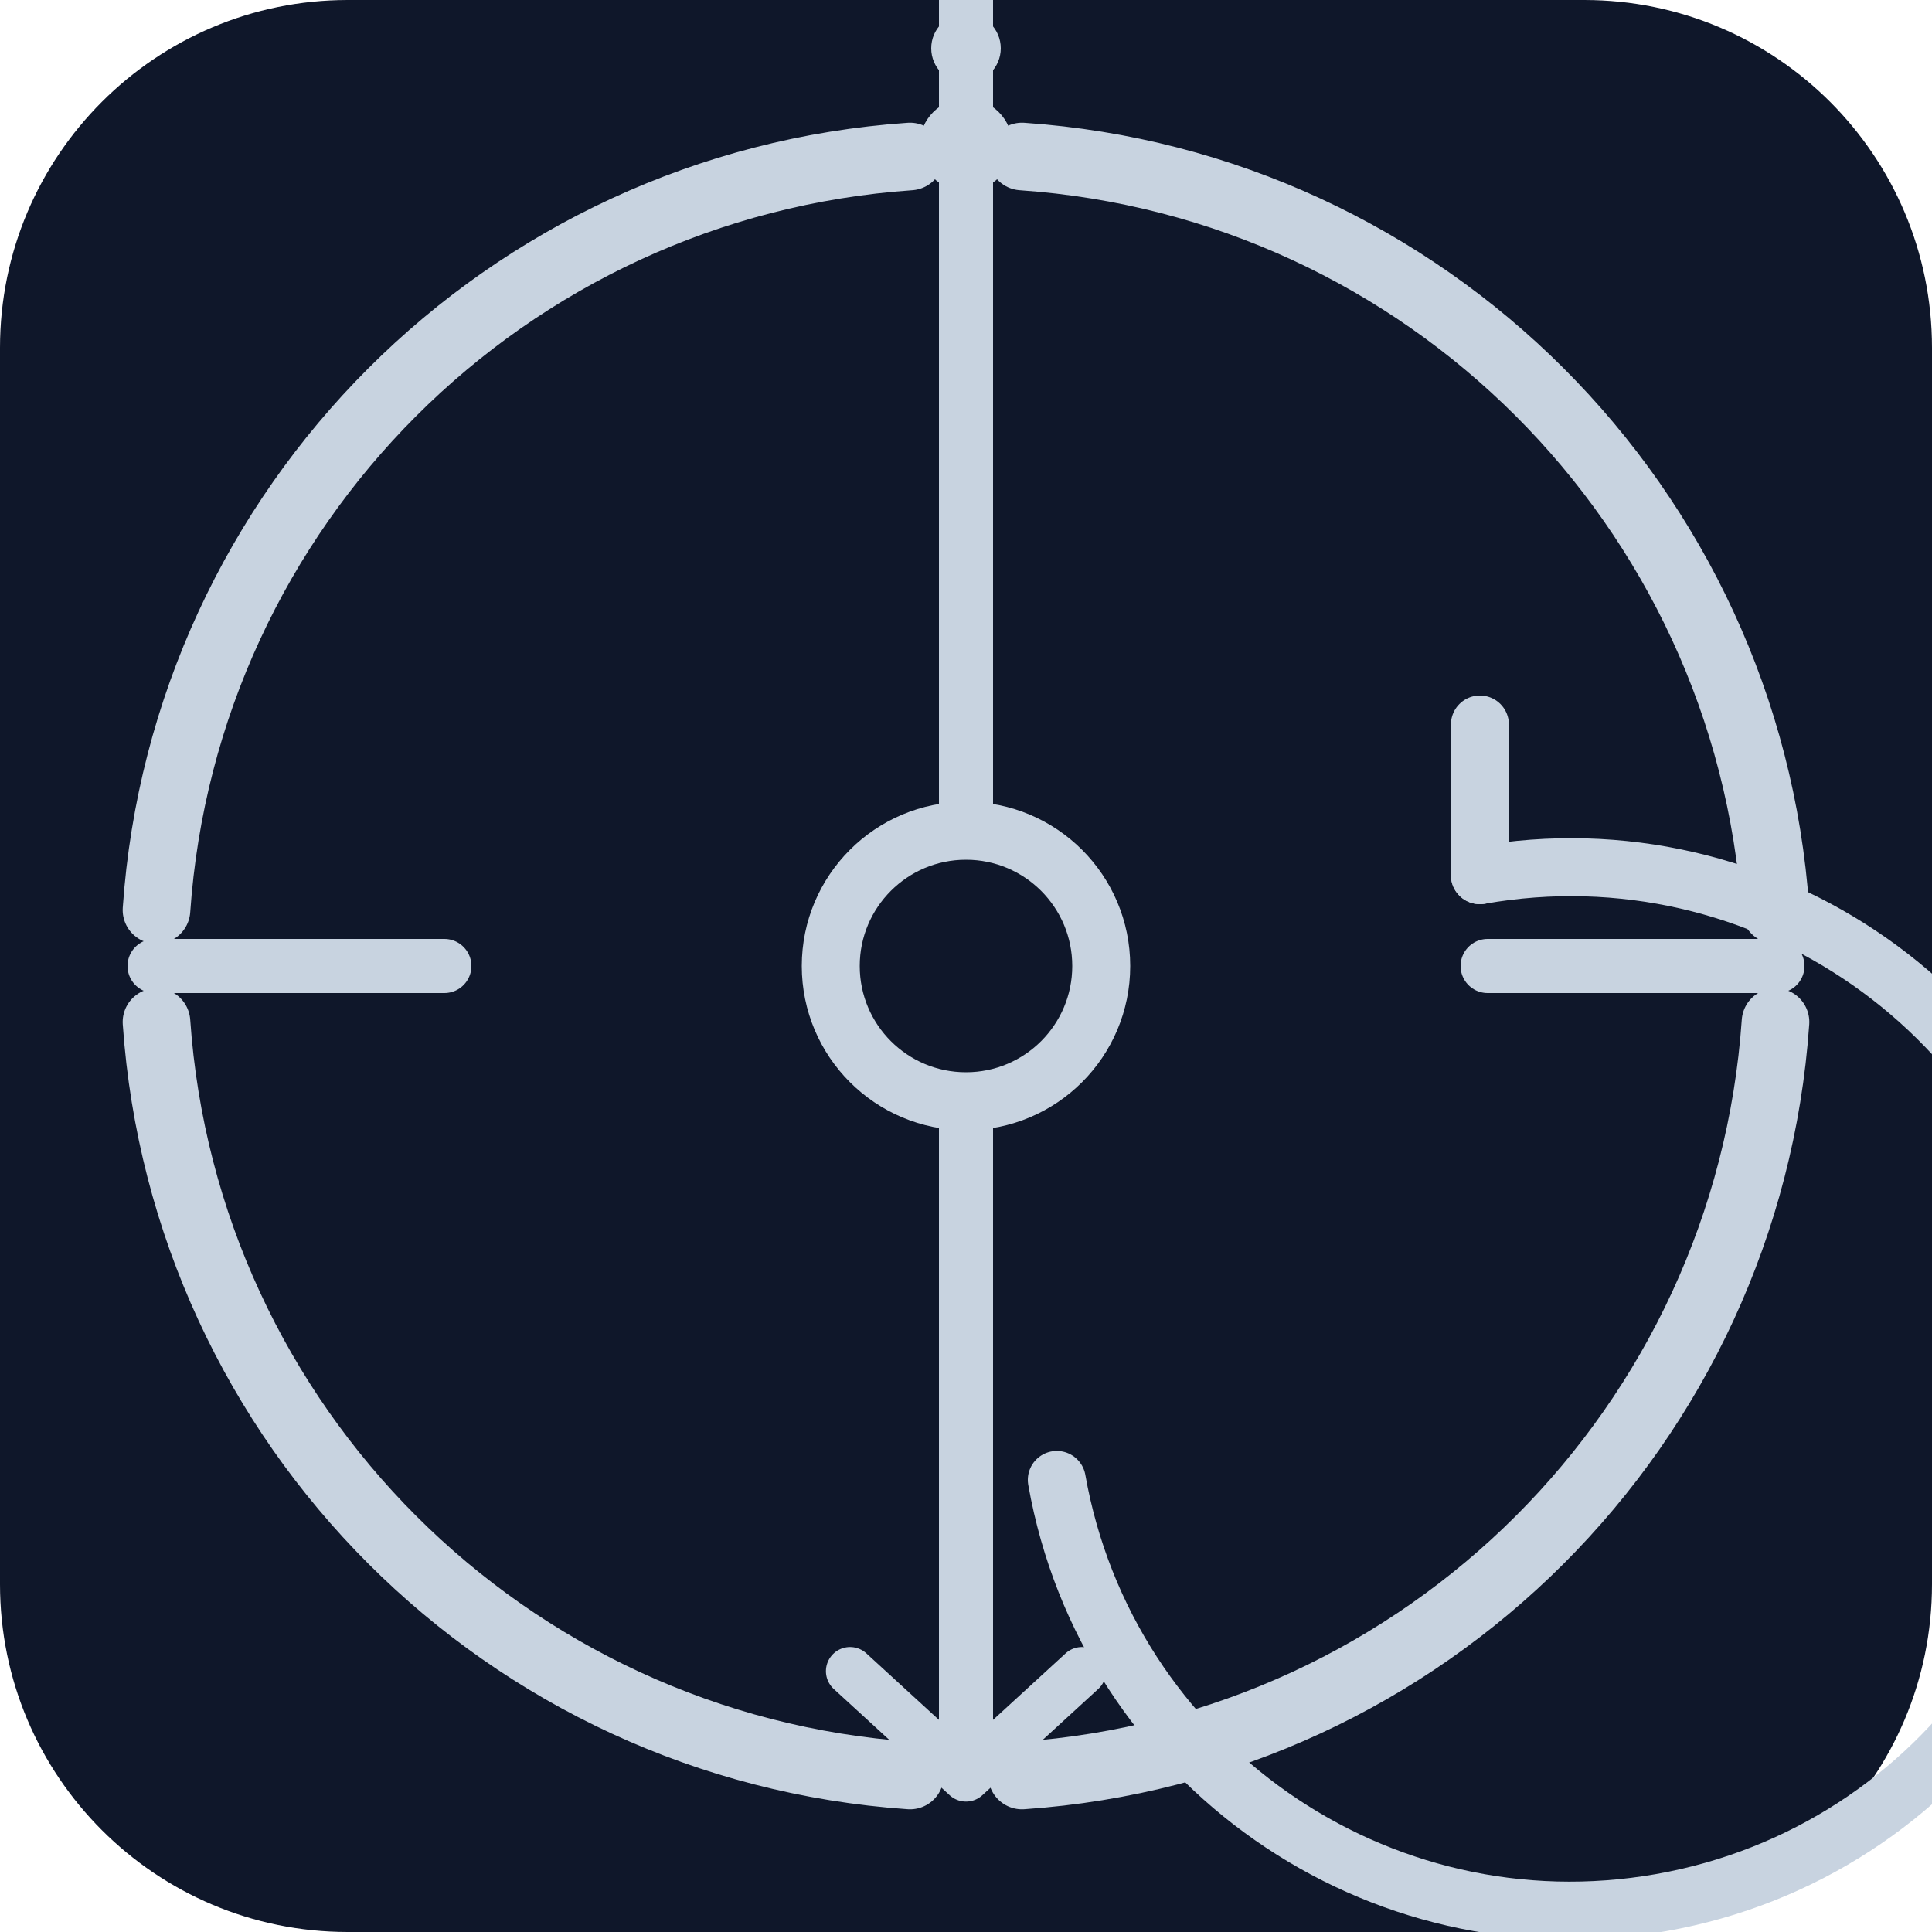
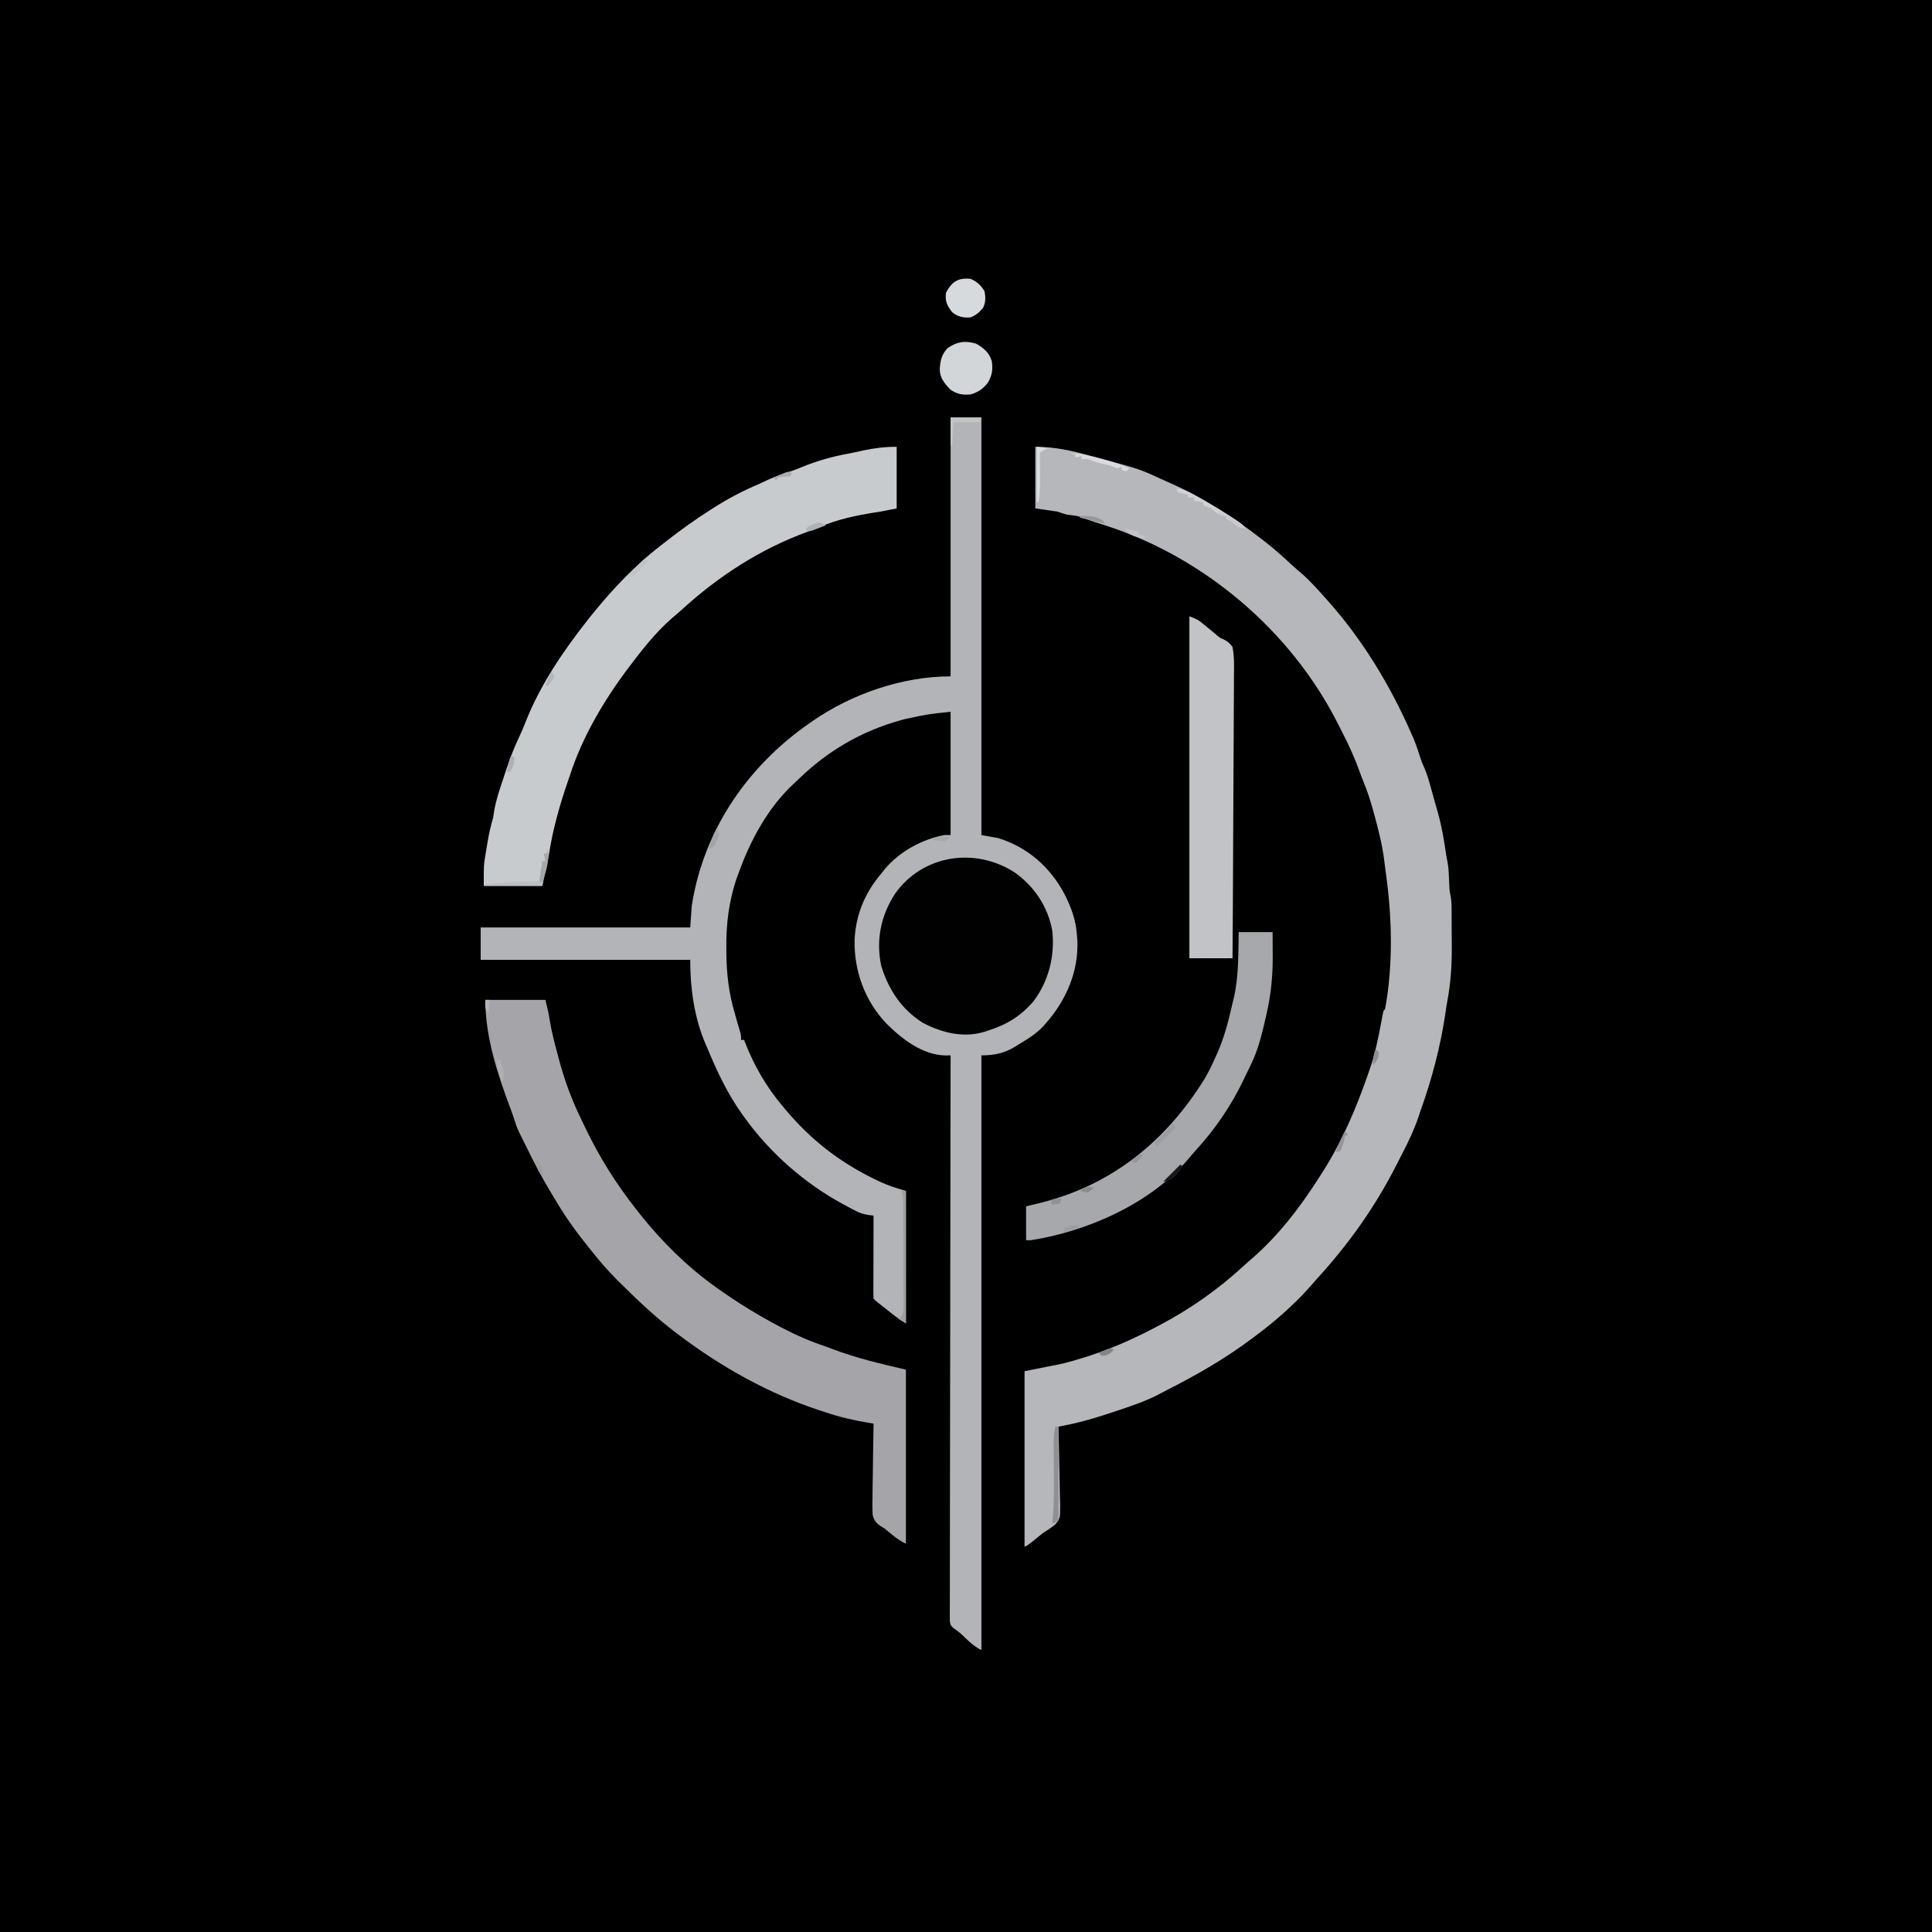
- <svg xmlns="http://www.w3.org/2000/svg" viewBox="0 0 100 100" fill="none">
-   <rect width="100" height="100" rx="18" fill="#0f172a" />
-   <g stroke="#c8d3e0" stroke-linecap="round" stroke-linejoin="round">
-     <path d="M91.9 52.9 A42 42 0 0 1 52.9 91.9" stroke-width="3.5" />
-     <path d="M47.1 91.9 A42 42 0 0 1 8.1 52.9" stroke-width="3.5" />
-     <path d="M8.1 47.1 A42 42 0 0 1 47.1 8.1" stroke-width="3.5" />
-     <path d="M52.9 8.1 A42 42 0 0 1 91.9 47.1" stroke-width="3.5" />
-     <path d="M76.6 45.3 A27 27 0 1 1 54.7 76.6" stroke-width="3" />
-     <path d="M76.6 45.3 L76.6 37.5" stroke-width="3" />
-     <circle cx="50" cy="50" r="7" stroke-width="3" />
-     <line x1="50" y1="0" x2="50" y2="43" stroke-width="2.8" />
-     <line x1="50" y1="57" x2="50" y2="90" stroke-width="2.8" />
-     <circle cx="50" cy="2.5" r="1.8" fill="#c8d3e0" stroke="none" />
-     <circle cx="50" cy="7.5" r="2.4" fill="#c8d3e0" stroke="none" />
-     <path d="M44 86.5 L50 92 L56 86.5" stroke-width="2.5" fill="none" />
-     <line x1="8" y1="50" x2="23" y2="50" stroke-width="2.8" />
-     <line x1="77" y1="50" x2="92" y2="50" stroke-width="2.8" />
-   </g>
+ <svg xmlns="http://www.w3.org/2000/svg" version="1.1" width="1254" height="1254">
+   <path d="M0 0 C413.82 0 827.64 0 1254 0 C1254 413.82 1254 827.64 1254 1254 C840.18 1254 426.36 1254 0 1254 C0 840.18 0 426.36 0 0 Z " fill="#000000" transform="translate(0,0)" />
+   <path d="M0 0 C6.6 0 13.2 0 20 0 C20 89.43 20 178.86 20 271 C23.63 271.66 27.26 272.32 31 273 C50.027 278.946 64.618 291.774 73.887 309.25 C78.261 317.814 81.421 326.346 82 336 C82.088 337.021 82.175 338.042 82.266 339.094 C83.232 359.303 75.131 377.989 62 393 C61.446 393.638 60.891 394.276 60.32 394.934 C55.579 400.026 49.944 403.458 44 407 C43.37 407.403 42.739 407.807 42.09 408.223 C34.956 412.658 28.319 414 20 414 C20 541.38 20 668.76 20 800 C15.99 797.995 13.202 795.602 10 792.562 C6.168 788.834 6.168 788.834 1.851 785.72 C0 784 0 784 -0.497 781.255 C-0.495 780.132 -0.494 779.009 -0.492 777.852 C-0.5 776.558 -0.508 775.263 -0.516 773.929 C-0.505 772.483 -0.493 771.038 -0.481 769.593 C-0.483 768.064 -0.486 766.535 -0.491 765.006 C-0.5 760.794 -0.484 756.583 -0.464 752.371 C-0.447 747.833 -0.453 743.295 -0.456 738.757 C-0.458 730.892 -0.445 723.026 -0.423 715.16 C-0.39 703.788 -0.38 692.415 -0.375 681.043 C-0.366 662.593 -0.34 644.143 -0.302 625.693 C-0.265 607.767 -0.237 589.842 -0.22 571.916 C-0.219 570.812 -0.218 569.707 -0.217 568.57 C-0.211 563.029 -0.206 557.489 -0.201 551.949 C-0.16 505.966 -0.089 459.983 0 414 C-1.086 414.017 -2.171 414.035 -3.29 414.053 C-18.248 413.839 -31.934 403.166 -42 393 C-55.8 378.25 -62.731 359.016 -62.312 339.031 C-61.557 322.638 -55.592 308.491 -45 296 C-44.229 295.028 -43.458 294.056 -42.664 293.055 C-33.175 281.698 -18.42 273.704 -4 271 C-2.68 271 -1.36 271 0 271 C0 244.6 0 218.2 0 191 C-15.103 192.579 -15.103 192.579 -29.688 195.75 C-30.66 196.014 -31.633 196.278 -32.635 196.55 C-57.977 203.615 -79.76 216.382 -98.572 234.623 C-99.839 235.845 -101.131 237.042 -102.426 238.234 C-118.641 253.557 -129.975 274.469 -137.438 295.25 C-137.724 296.013 -138.011 296.776 -138.307 297.562 C-143.765 312.832 -145.733 328.115 -145.562 344.25 C-145.558 345.515 -145.558 345.515 -145.553 346.806 C-145.474 360.719 -143.993 373.623 -140 387 C-139.59 388.462 -139.182 389.924 -138.777 391.387 C-138.116 393.755 -137.424 396.102 -136.699 398.453 C-136 401 -136 401 -136 404 C-135.34 404 -134.68 404 -134 404 C-133.771 404.608 -133.541 405.216 -133.305 405.843 C-127.488 420.871 -119.406 434.701 -109 447 C-108.508 447.59 -108.016 448.181 -107.51 448.789 C-90.718 468.931 -71.708 483.635 -48 495 C-47.248 495.362 -46.495 495.723 -45.72 496.096 C-40.163 498.671 -34.993 500.202 -29 502 C-29 530.38 -29 558.76 -29 588 C-35.753 583.498 -35.753 583.498 -38.613 581.238 C-39.525 580.52 -39.525 580.52 -40.455 579.787 C-41.068 579.3 -41.681 578.814 -42.312 578.312 C-42.945 577.814 -43.577 577.316 -44.229 576.803 C-48.84 573.16 -48.84 573.16 -50 572 C-50.094 570.312 -50.117 568.62 -50.114 566.929 C-50.113 565.848 -50.113 564.767 -50.113 563.654 C-50.108 562.478 -50.103 561.302 -50.098 560.09 C-50.096 558.294 -50.096 558.294 -50.093 556.462 C-50.088 552.621 -50.075 548.779 -50.062 544.938 C-50.057 542.34 -50.053 539.743 -50.049 537.146 C-50.038 530.764 -50.021 524.382 -50 518 C-51.587 517.818 -51.587 517.818 -53.205 517.632 C-56.555 517.074 -58.748 516.426 -61.715 514.883 C-62.558 514.446 -63.401 514.01 -64.27 513.561 C-65.15 513.087 -66.03 512.613 -66.938 512.125 C-67.86 511.633 -68.783 511.141 -69.734 510.635 C-94.967 496.937 -117.253 477.339 -134 454 C-134.43 453.404 -134.86 452.807 -135.303 452.193 C-144.888 438.75 -151.743 424.232 -158 409 C-158.431 408.025 -158.861 407.051 -159.305 406.047 C-166.485 389.01 -169 370.319 -169 352 C-213.88 352 -258.76 352 -305 352 C-305 345.07 -305 338.14 -305 331 C-260.12 331 -215.24 331 -169 331 C-168.67 326.38 -168.34 321.76 -168 317 C-167.511 313.86 -166.998 310.839 -166.312 307.75 C-166.138 306.953 -165.964 306.157 -165.784 305.336 C-155.667 261.003 -128.171 223.581 -91 198 C-90.387 197.573 -89.774 197.147 -89.143 196.707 C-63.729 179.226 -30.979 168 0 168 C0 112.56 0 57.12 0 0 Z " fill="#B2B4B7" transform="translate(617,271)" />
+   <path d="M0 0 C12.659 0 23.713 2.547 35.875 5.875 C37.134 6.214 38.394 6.553 39.691 6.902 C67.714 14.477 67.714 14.477 80.996 20.621 C82.641 21.376 84.288 22.124 85.95 22.84 C107.909 32.345 128.169 45.323 147 60 C147.835 60.642 148.671 61.284 149.531 61.945 C155.353 66.496 160.79 71.389 166.195 76.418 C168.422 78.468 170.679 80.434 173 82.375 C178.813 87.43 183.886 93.254 189 99 C189.463 99.518 189.926 100.037 190.403 100.571 C212.72 125.727 230.535 155.261 244 186 C244.513 187.164 245.026 188.328 245.555 189.527 C247.251 193.603 248.596 197.735 249.938 201.938 C250.975 205.066 250.975 205.066 252.441 208.25 C254.386 212.702 255.641 217.326 256.938 222 C257.198 222.93 257.458 223.86 257.726 224.818 C258.247 226.686 258.766 228.555 259.283 230.425 C259.898 232.634 260.53 234.837 261.172 237.039 C263.793 246.295 265.337 255.577 266.703 265.081 C266.933 266.571 267.229 268.051 267.551 269.523 C268.343 273.894 268.399 278.331 268.605 282.762 C268.643 283.49 268.68 284.218 268.719 284.969 C268.749 285.623 268.779 286.277 268.811 286.951 C268.964 289.06 268.964 289.06 269.502 291.33 C269.977 293.875 270.139 296.181 270.161 298.764 C270.171 299.683 270.18 300.603 270.19 301.55 C270.197 303.03 270.197 303.03 270.203 304.539 C270.209 305.575 270.215 306.61 270.22 307.677 C270.23 309.874 270.236 312.071 270.24 314.269 C270.25 317.565 270.281 320.86 270.312 324.156 C270.374 336.402 269.659 348.034 267.36 360.064 C266.867 362.716 266.487 365.38 266.113 368.051 C262.917 389.472 257.324 410.62 250 431 C249.626 432.133 249.252 433.266 248.867 434.434 C246.019 442.893 242.351 450.746 238.229 458.636 C236.859 461.271 235.513 463.918 234.168 466.566 C220.428 493.465 203.618 517.173 183.266 539.488 C181.982 540.911 180.707 542.342 179.461 543.797 C175.203 548.759 170.711 553.345 165.938 557.812 C165.194 558.509 164.45 559.205 163.683 559.923 C157.08 566.038 150.221 571.638 143 577 C141.994 577.759 141.994 577.759 140.967 578.533 C123.251 591.87 104.369 602.671 84.604 612.675 C82.926 613.529 81.254 614.397 79.591 615.282 C72.636 618.921 65.427 621.49 58 624 C57.364 624.217 56.728 624.434 56.073 624.657 C44.127 628.73 32.151 632.606 19.757 635.059 C18.417 635.324 18.417 635.324 17.051 635.595 C16.374 635.729 15.697 635.862 15 636 C15.022 636.746 15.044 637.493 15.067 638.262 C15.268 645.323 15.42 652.383 15.518 659.446 C15.57 663.077 15.641 666.705 15.754 670.334 C15.864 673.843 15.923 677.348 15.949 680.858 C15.976 682.837 16.054 684.815 16.133 686.793 C16.138 695.663 16.138 695.663 12.816 699.566 C10.297 701.594 7.759 703.318 5 705 C3.469 706.236 3.469 706.236 1.906 707.496 C1.112 708.137 0.318 708.777 -0.5 709.438 C-1.315 710.096 -2.129 710.755 -2.969 711.434 C-5 713 -5 713 -7 714 C-7 676.38 -7 638.76 -7 600 C5.375 597.525 5.375 597.525 18 595 C22.537 593.81 26.931 592.622 31.375 591.188 C32.446 590.849 33.517 590.511 34.621 590.162 C50.047 585.177 64.682 578.567 79 571 C79.72 570.621 80.441 570.242 81.183 569.852 C100.654 559.54 118.537 546.978 134.762 532.055 C136.87 530.119 139.018 528.242 141.188 526.375 C158.507 511.247 172.768 492.354 185 473 C185.592 472.078 185.592 472.078 186.197 471.137 C199.042 451.065 208.258 429.472 216 407 C216.274 406.228 216.548 405.455 216.831 404.659 C220.366 394.684 222.436 384.546 224.39 374.162 C224.586 373.12 224.782 372.078 224.984 371.004 C225.157 370.064 225.329 369.123 225.507 368.155 C226 366 226 366 227 365 C232.364 336.081 231.553 304.802 227.401 275.826 C227.038 273.267 226.719 270.707 226.414 268.141 C225.144 258.193 222.712 248.596 220.062 238.938 C219.726 237.712 219.39 236.486 219.044 235.223 C217.305 229.068 215.383 223.113 212.918 217.21 C212.077 215.185 211.311 213.152 210.578 211.086 C207.327 202.002 203.48 193.457 198.997 184.917 C198.065 183.125 197.168 181.315 196.273 179.504 C166.137 119.961 110.508 72.477 47.25 51.625 C44.359 50.694 41.466 49.77 38.572 48.85 C36.202 48.067 33.881 47.211 31.555 46.309 C28.736 45.271 26.777 44.754 23.875 44.438 C20 44 20 44 14 42 C9.38 41.34 4.76 40.68 0 40 C0 26.8 0 13.6 0 0 Z " fill="#B5B7BA" transform="translate(672,290)" />
+   <path d="M0 0 C12.87 0 25.74 0 39 0 C40.172 4.687 41.209 8.879 41.887 13.57 C43.053 20.802 44.904 27.808 46.812 34.875 C47.143 36.134 47.474 37.394 47.814 38.691 C51.371 51.975 55.943 64.547 61.977 76.898 C63.07 79.145 64.142 81.4 65.215 83.656 C74.232 102.384 85.119 119.698 98 136 C98.745 136.958 99.49 137.916 100.258 138.902 C114.318 156.568 130.635 172.835 149 186 C149.93 186.667 149.93 186.667 150.878 187.347 C163.708 196.475 177.041 204.704 191 212 C191.594 212.313 192.188 212.626 192.8 212.949 C202.01 217.783 211.12 221.703 221 225 C222.336 225.491 223.67 225.99 225 226.5 C241.434 232.663 255.241 235.856 273 240 C273 277.29 273 314.58 273 353 C269.563 351.282 267.135 349.645 264.188 347.25 C263.377 346.595 262.566 345.94 261.73 345.266 C260.829 344.518 259.928 343.77 259 343 C258.415 342.658 257.829 342.316 257.226 341.964 C253.86 339.747 252.227 338.085 251.385 334.066 C251.189 330.316 251.212 326.602 251.316 322.852 C251.329 321.47 251.339 320.089 251.346 318.707 C251.373 315.086 251.442 311.467 251.519 307.847 C251.591 304.147 251.623 300.447 251.658 296.746 C251.733 289.496 251.852 282.249 252 275 C250.939 274.834 249.878 274.668 248.784 274.498 C239.13 272.929 229.981 270.739 220.688 267.625 C218.95 267.064 218.95 267.064 217.178 266.492 C183.857 255.566 152.87 238.12 125 217 C124.396 216.543 123.792 216.087 123.17 215.616 C110.681 206.12 99.45 195.534 88.312 184.5 C87.433 183.634 86.554 182.768 85.648 181.875 C79.663 175.898 74.248 169.63 69 163 C68.388 162.242 67.777 161.484 67.146 160.704 C59.473 151.188 52.414 141.519 46.186 130.998 C44.978 128.963 43.749 126.944 42.516 124.926 C36.486 114.967 31.192 104.709 26.1 94.244 C25.024 92.049 23.918 89.87 22.809 87.691 C21.463 85.006 20.318 82.38 19.438 79.5 C18.572 76.703 17.621 73.96 16.586 71.223 C8.077 48.692 0 24.219 0 0 Z " fill="#A5A5A9" transform="translate(315,649)" />
+   <path d="M0 0 C0 13.2 0 26.4 0 40 C-10.726 42.145 -10.726 42.145 -15.375 42.812 C-26.845 44.699 -38.799 47.224 -49.473 51.914 C-52.154 53.066 -54.876 54.066 -57.62 55.06 C-88.375 66.254 -115.56 83.865 -139.676 105.898 C-141.706 107.734 -143.777 109.494 -145.875 111.25 C-156.186 120.274 -164.784 131.093 -173 142 C-173.786 143.029 -174.573 144.057 -175.383 145.117 C-190.54 165.577 -204.13 188.686 -212 213 C-212.46 214.342 -212.923 215.683 -213.387 217.023 C-218.732 232.578 -223.078 247.942 -225.657 264.21 C-226.425 269.013 -227.418 273.389 -229 278 C-229.33 280.31 -229.66 282.62 -230 285 C-242.54 285 -255.08 285 -268 285 C-268 271.49 -268 271.49 -267.195 266.605 C-267.024 265.548 -266.852 264.49 -266.676 263.4 C-266.494 262.34 -266.312 261.28 -266.125 260.188 C-265.951 259.108 -265.777 258.028 -265.598 256.916 C-264.697 251.477 -263.534 246.298 -262 241 C-261.725 239.364 -261.46 237.725 -261.203 236.086 C-259.978 229.106 -257.744 222.48 -255.479 215.785 C-254.755 213.639 -254.047 211.488 -253.34 209.336 C-250.778 201.631 -247.895 194.266 -244.378 186.932 C-243.127 184.27 -242.019 181.603 -240.961 178.859 C-231.633 155.065 -216.766 132.976 -201 113 C-200.233 112.02 -199.466 111.041 -198.676 110.031 C-185.295 93.311 -170.004 77.028 -153 64 C-151.691 62.975 -150.382 61.948 -149.074 60.922 C-139.99 53.838 -130.709 47.199 -121 41 C-120.433 40.635 -119.866 40.271 -119.282 39.895 C-109.588 33.686 -99.619 28.441 -89 24 C-87.271 23.188 -85.542 22.375 -83.812 21.562 C-78.93 19.328 -73.993 17.595 -68.883 15.961 C-66.296 15.099 -63.821 14.125 -61.312 13.062 C-51.805 9.177 -41.627 6.273 -31.52 4.465 C-28.326 3.876 -25.169 3.149 -22 2.438 C-14.606 0.844 -7.559 0 0 0 Z " fill="#C8CBCE" transform="translate(582,290)" />
+   <path d="M0 0 C12.733 9.166 21.274 22.027 24.203 37.586 C26.003 53.939 21.95 70.321 11.98 83.531 C3.672 93.196 -5.685 98.878 -17.797 102.586 C-18.449 102.812 -19.101 103.037 -19.773 103.27 C-33.376 107.466 -47.527 103.929 -59.742 97.504 C-73.6 88.803 -81.974 76.111 -86.797 60.586 C-90.366 43.811 -87.102 27.926 -77.797 13.586 C-59.628 -11.887 -25.541 -16.661 0 0 Z " fill="#010101" transform="translate(658.7969,566.4141)" />
+   <path d="M0 0 C5.622 2.249 5.622 2.249 8.488 4.609 C9.113 5.117 9.737 5.625 10.381 6.148 C11.018 6.677 11.656 7.205 12.312 7.75 C13.578 8.788 14.845 9.824 16.113 10.859 C16.708 11.369 17.302 11.878 17.914 12.402 C19.905 14.053 19.905 14.053 22.098 14.943 C24.837 16.323 26.211 17.48 28 20 C29.225 26.389 29.011 32.741 28.908 39.224 C28.906 41.215 28.907 43.206 28.912 45.197 C28.914 50.598 28.867 55.997 28.811 61.398 C28.761 67.043 28.756 72.689 28.747 78.334 C28.722 89.023 28.656 99.711 28.576 110.399 C28.487 122.569 28.443 134.738 28.403 146.907 C28.319 171.938 28.177 196.969 28 222 C18.76 222 9.52 222 0 222 C0 148.74 0 75.48 0 0 Z " fill="#C1C3C6" transform="translate(772,400)" />
+   <path d="M0 0 C7.26 0 14.52 0 22 0 C22.027 4.063 22.047 8.125 22.062 12.188 C22.071 13.319 22.079 14.45 22.088 15.615 C22.124 28.29 21.053 40.143 18.188 52.5 C17.815 54.18 17.815 54.18 17.436 55.895 C15.169 65.893 12.71 76.037 8.25 85.312 C7.734 86.385 7.219 87.457 6.688 88.562 C6.131 89.697 5.574 90.831 5 92 C4.395 93.271 3.791 94.541 3.188 95.812 C-5.025 112.895 -15.114 127.689 -27.91 141.688 C-29.684 143.65 -31.382 145.647 -33.062 147.688 C-57.49 176.355 -98.472 194.334 -135 200 C-135.99 200 -136.98 200 -138 200 C-138 192.74 -138 185.48 -138 178 C-134.618 177.175 -131.235 176.35 -127.75 175.5 C-81.521 163.673 -46.869 135.217 -22 95 C-19.356 90.472 -17.105 85.801 -15 81 C-14.482 79.85 -13.964 78.7 -13.43 77.516 C-9.386 68.047 -6.782 58.383 -4.532 48.347 C-4.068 46.299 -3.566 44.26 -3.059 42.223 C0.043 28.421 -0.266 14.083 0 0 Z " fill="#A7A8AB" transform="translate(804,605)" />
+   <path d="M0 0 C4.957 2.794 8.465 5.761 10.172 11.336 C10.993 16.672 10.412 20.586 7.676 25.25 C4.758 29.227 1.143 31.593 -3.562 32.938 C-8.817 33.415 -12.13 32.829 -16.562 29.938 C-20.456 25.867 -23.516 22.4 -23.594 16.613 C-23.262 11.064 -22.459 7.133 -18.562 2.938 C-12.471 -1.3 -7.19 -2.144 0 0 Z " fill="#D3D6D9" transform="translate(633.5625,223.0625)" />
+   <path d="M0 0 C4.096 1.81 6.732 4.136 9 8 C9.766 11.835 9.893 15.335 8.012 18.844 C5.721 21.737 3.401 23.65 0 25 C-4.788 25.334 -8.15 24.669 -11.938 21.688 C-15.291 17.318 -16.676 14.636 -16 9 C-12.226 1.871 -8.112 -0.869 0 0 Z " fill="#D6DADD" transform="translate(630,181)" />
+   <path d="M0 0 C0.66 0 1.32 0 2 0 C2 20.13 2 40.26 2 61 C0.68 61.66 -0.64 62.32 -2 63 C-1.928 62.328 -1.856 61.657 -1.781 60.965 C-0.73 49.65 -0.924 38.352 -1 27 C-1.027 22.958 -1.047 18.917 -1.062 14.875 C-1.071 13.957 -1.079 13.04 -1.088 12.094 C-1.104 7.928 -1.07 4.061 0 0 Z " fill="#8F9093" transform="translate(685,926)" />
+   <path d="M0 0 C1.105 3.361 0.879 5.74 0.188 9.188 C0.016 10.068 -0.155 10.948 -0.332 11.855 C-1.193 15.91 -2.101 19.954 -3 24 C-15.21 24 -27.42 24 -40 24 C-40 23.67 -40 23.34 -40 23 C-32.683 21.912 -25.387 21.675 -18 21.438 C-16.748 21.394 -15.497 21.351 -14.207 21.307 C-11.138 21.201 -8.069 21.1 -5 21 C-4.34 16.71 -3.68 12.42 -3 8 C-2.34 8 -1.68 8 -1 8 C-1.495 5.525 -1.495 5.525 -2 3 C-1.34 3 -0.68 3 0 3 C0 2.01 0 1.02 0 0 Z " fill="#BCBEC2" transform="translate(355,551)" />
+   <path d="M0 0 C0.99 0 1.98 0 3 0 C3 28.38 3 56.76 3 86 C1.35 85.01 -0.3 84.02 -2 83 C-1.269 82.489 -1.269 82.489 -0.522 81.967 C1.746 79.036 1.402 76.085 1.356 72.531 C1.36 71.394 1.36 71.394 1.363 70.234 C1.366 67.727 1.347 65.221 1.328 62.715 C1.325 60.975 1.323 59.235 1.322 57.496 C1.318 53.85 1.303 50.204 1.281 46.558 C1.253 41.878 1.242 37.199 1.238 32.519 C1.233 28.927 1.224 25.335 1.212 21.743 C1.206 20.017 1.201 18.291 1.197 16.565 C1.191 14.157 1.177 11.748 1.161 9.34 C1.16 8.622 1.159 7.905 1.158 7.165 C1.176 3.458 1.176 3.458 0 0 Z " fill="#9F9FA1" transform="translate(585,773)" />
+   <path d="M0 0 C3.813 0.589 6.64 1.696 9.992 3.59 C10.938 4.122 11.884 4.655 12.859 5.204 C13.854 5.776 14.85 6.348 15.875 6.938 C17.405 7.81 17.405 7.81 18.965 8.7 C25.043 12.201 31.031 15.807 36.875 19.688 C37.492 20.097 38.11 20.506 38.746 20.927 C42.867 23.734 42.867 23.734 44 26 C39.617 25.513 37.968 24.166 35 21 C34.01 20.67 33.02 20.34 32 20 C32 19.34 32 18.68 32 18 C31.278 17.918 30.556 17.835 29.812 17.75 C26.422 16.846 24.688 15.218 22 13 C19.321 11.76 19.321 11.76 17 11 C17 10.34 17 9.68 17 9 C14.03 8.505 14.03 8.505 11 8 C11 7.34 11 6.68 11 6 C9.68 6 8.36 6 7 6 C7 5.34 7 4.68 7 4 C5.824 3.783 5.824 3.783 4.625 3.562 C2 3 2 3 0 2 C0 1.34 0 0.68 0 0 Z " fill="#D0D2D5" transform="translate(764,317)" />
+   <path d="M0 0 C7.342 0.482 14.117 1.874 21.188 3.875 C22.133 4.132 23.079 4.388 24.053 4.652 C29.239 6.091 34.113 7.743 39 10 C38.34 10.66 37.68 11.32 37 12 C36.01 11.67 35.02 11.34 34 11 C34 10.34 34 9.68 34 9 C33.01 9.33 32.02 9.66 31 10 C29.323 9.359 27.659 8.685 26 8 C24.505 7.644 23.004 7.312 21.5 7 C18.146 6.299 15.182 5.273 12 4 C10.68 4 9.36 4 8 4 C8 3.34 8 2.68 8 2 C6.68 2.33 5.36 2.66 4 3 C4 2.34 4 1.68 4 1 C2.68 0.67 1.36 0.34 0 0 Z " fill="#D8DADD" transform="translate(694,294)" />
+   <path d="M0 0 C6.6 0 13.2 0 20 0 C19.67 0.99 19.34 1.98 19 3 C13.39 3 7.78 3 2 3 C1.67 7.95 1.34 12.9 1 18 C0.67 18 0.34 18 0 18 C0 12.06 0 6.12 0 0 Z " fill="#C3C4C6" transform="translate(617,271)" />
+   <path d="M0 0 C2.31 0.33 4.62 0.66 7 1 C6.361 1.309 5.721 1.619 5.062 1.938 C3.064 2.835 3.064 2.835 2 4 C1.925 5.772 1.917 7.547 1.938 9.32 C1.945 10.413 1.953 11.507 1.961 12.633 C1.987 14.938 2.013 17.242 2.039 19.547 C2.078 25.149 2.023 30.486 1 36 C0.67 36 0.34 36 0 36 C0 24.12 0 12.24 0 0 Z " fill="#D9DDE0" transform="translate(673,290)" />
+   <path d="M0 0 C0.66 0.99 1.32 1.98 2 3 C-1.96 6.96 -5.92 10.92 -10 15 C-10.66 14.34 -11.32 13.68 -12 13 C-11.301 12.313 -10.603 11.626 -9.883 10.918 C-8.973 10.017 -8.063 9.116 -7.125 8.188 C-6.22 7.294 -5.315 6.401 -4.383 5.48 C-1.902 3.044 -1.902 3.044 0 0 Z " fill="#9C9DA0" transform="translate(761,729)" />
+   <path d="M0 0 C2.294 6.947 -0.896 15.238 -3 22 C-3.66 21.67 -4.32 21.34 -5 21 C-4.34 16.71 -3.68 12.42 -3 8 C-2.34 8 -1.68 8 -1 8 C-1.33 6.35 -1.66 4.7 -2 3 C-1.34 3 -0.68 3 0 3 C0 2.01 0 1.02 0 0 Z " fill="#A5A7A9" transform="translate(355,551)" />
+   <path d="M0 0 C0.99 0.33 1.98 0.66 3 1 C-0.3 4.3 -3.6 7.6 -7 11 C-7.99 10.67 -8.98 10.34 -10 10 C-6.7 6.7 -3.4 3.4 0 0 Z " fill="#C1C4C7" transform="translate(418,363)" />
+   <path d="M0 0 C4.026 0.634 6.848 2.688 10.188 4.938 C11.254 5.648 12.32 6.358 13.418 7.09 C16 9 16 9 17 11 C12.617 10.513 10.968 9.166 8 6 C7.01 5.67 6.02 5.34 5 5 C5 4.34 5 3.68 5 3 C3.35 2.67 1.7 2.34 0 2 C0 1.34 0 0.68 0 0 Z " fill="#C9CBCD" transform="translate(791,332)" />
+   <path d="M0 0 C4.455 0.99 4.455 0.99 9 2 C9 2.66 9 3.32 9 4 C10.32 4.33 11.64 4.66 13 5 C13 5.66 13 6.32 13 7 C3.405 4.294 3.405 4.294 0 0 Z " fill="#C2C4C7" transform="translate(730,343)" />
+   <path d="M0 0 C0.33 0.99 0.66 1.98 1 3 C1.66 3 2.32 3 3 3 C3.365 4.581 3.717 6.165 4.062 7.75 C4.26 8.632 4.457 9.513 4.66 10.422 C4.998 12.987 4.812 14.571 4 17 C1.904 11.306 0.55 6.048 0 0 Z " fill="#AFB0B4" transform="translate(322,685)" />
+   <path d="M0 0 C0.66 0.33 1.32 0.66 2 1 C-4.929 9.815 -4.929 9.815 -11 11 C-7.333 7.333 -3.667 3.667 0 0 Z " fill="#171718" transform="translate(766,756)" />
+   <path d="M0 0 C0.66 0.99 1.32 1.98 2 3 C1.34 3 0.68 3 0 3 C-0.124 3.722 -0.247 4.444 -0.375 5.188 C-1 8.002 -1.71 10.42 -3 13 C-3.99 13.33 -4.98 13.66 -6 14 C-4.508 9.028 -2.395 4.582 0 0 Z " fill="#929496" transform="translate(873,734)" />
+   <path d="M0 0 C0.66 0.66 1.32 1.32 2 2 C1.676 5.809 1.144 7.784 -1 11 C-1.66 11 -2.32 11 -3 11 C-2.691 9.541 -2.378 8.083 -2.062 6.625 C-1.888 5.813 -1.714 5.001 -1.535 4.164 C-1 2 -1 2 0 0 Z " fill="#AEB1B4" transform="translate(332,490)" />
+   <path d="M0 0 C5.785 -0.347 9.966 -0.272 15 3 C15.33 3.66 15.66 4.32 16 5 C10.72 3.68 5.44 2.36 0 1 C0 0.67 0 0.34 0 0 Z " fill="#97989A" transform="translate(701,335)" />
+   <path d="M0 0 C0.66 0.99 1.32 1.98 2 3 C1.426 5.227 1.426 5.227 0.312 7.625 C-0.042 8.422 -0.396 9.218 -0.762 10.039 C-2 12 -2 12 -5 13 C-4.546 11.582 -4.086 10.166 -3.625 8.75 C-3.242 7.567 -3.242 7.567 -2.852 6.359 C-2.048 4.134 -1.103 2.091 0 0 Z " fill="#A2A4A7" transform="translate(465,538)" />
+   <path d="M0 0 C3.57 3.732 4.109 8.095 5 13 C2.126 9.579 0.541 6.161 -1 2 C-0.67 1.34 -0.34 0.68 0 0 Z " fill="#9D9EA2" transform="translate(348,752)" />
+   <path d="M0 0 C-1.788 0.697 -3.581 1.382 -5.375 2.062 C-6.373 2.445 -7.37 2.828 -8.398 3.223 C-11 4 -11 4 -13 3 C-11.731 0.462 -10.786 0.272 -8.188 -0.75 C-7.5 -1.034 -6.813 -1.317 -6.105 -1.609 C-3.424 -2.107 -2.272 -1.409 0 0 Z " fill="#B0B3B5" transform="translate(536,341)" />
+   <path d="M0 0 C1.212 0.027 1.212 0.027 2.449 0.055 C3.372 0.089 3.372 0.089 4.312 0.125 C2.812 1.688 2.812 1.688 0.312 3.125 C-2.462 3.093 -4.94 2.629 -7.688 2.125 C-4.484 -0.011 -3.668 -0.106 0 0 Z " fill="#A7A8AA" transform="translate(612.6875,542.875)" />
+   <path d="M0 0 C-0.33 0.66 -0.66 1.32 -1 2 C-3.063 2.391 -5.094 2.507 -7.188 2.656 C-7.786 2.77 -8.384 2.883 -9 3 C-9.33 3.66 -9.66 4.32 -10 5 C-10.66 4.34 -11.32 3.68 -12 3 C-10.379 2.303 -8.753 1.618 -7.125 0.938 C-6.22 0.555 -5.315 0.172 -4.383 -0.223 C-2 -1 -2 -1 0 0 Z " fill="#ABACAD" transform="translate(514,307)" />
+   <path d="M0 0 C-1.77 2.142 -2.876 2.961 -5.562 3.812 C-6.769 3.905 -6.769 3.905 -8 4 C-8.66 3.34 -9.32 2.68 -10 2 C-8.712 1.47 -7.42 0.951 -6.125 0.438 C-5.406 0.147 -4.686 -0.143 -3.945 -0.441 C-2 -1 -2 -1 0 0 Z " fill="#858587" transform="translate(723,876)" />
+   <path d="M0 0 C0 0.66 0 1.32 0 2 C-4.95 3.485 -4.95 3.485 -10 5 C-9.67 4.01 -9.34 3.02 -9 2 C-3.211 0 -3.211 0 0 0 Z " fill="#9D9EA0" transform="translate(700,795)" />
+   <path d="M0 0 C0.66 0.66 1.32 1.32 2 2 C1.773 4.957 1.388 6.55 -0.562 8.812 C-1.037 9.204 -1.511 9.596 -2 10 C-1.125 2.25 -1.125 2.25 0 0 Z " fill="#8F9092" transform="translate(893,681)" />
+   <path d="M0 0 C0.99 0 1.98 0 3 0 C2.67 2.97 2.34 5.94 2 9 C-0.29 5.565 -0.178 4.015 0 0 Z " fill="#B3B5B9" transform="translate(315,649)" />
+   <path d="M0 0 C-0.33 0.99 -0.66 1.98 -1 3 C-2.65 3.33 -4.3 3.66 -6 4 C-6.33 3.01 -6.66 2.02 -7 1 C-4 0 -4 0 0 0 Z " fill="#909194" transform="translate(689,778)" />
+   <path d="M0 0 C-1.688 1.562 -1.688 1.562 -4 3 C-6.75 2.688 -6.75 2.688 -9 2 C-4.138 -1.241 -4.138 -1.241 0 0 Z " fill="#8B8B8D" transform="translate(710,771)" />
+   <path d="M0 0 C0.66 0.33 1.32 0.66 2 1 C0.35 2.65 -1.3 4.3 -3 6 C-3.99 5.67 -4.98 5.34 -6 5 C-4.02 3.35 -2.04 1.7 0 0 Z " fill="#97969A" transform="translate(740,749)" />
+   <path d="M0 0 C0.66 0.99 1.32 1.98 2 3 C0.726 5.038 -0.611 7.039 -2 9 C-2.66 9 -3.32 9 -4 9 C-2.801 5.917 -1.523 2.937 0 0 Z " fill="#B3B6B9" transform="translate(358,436)" />
</svg>
